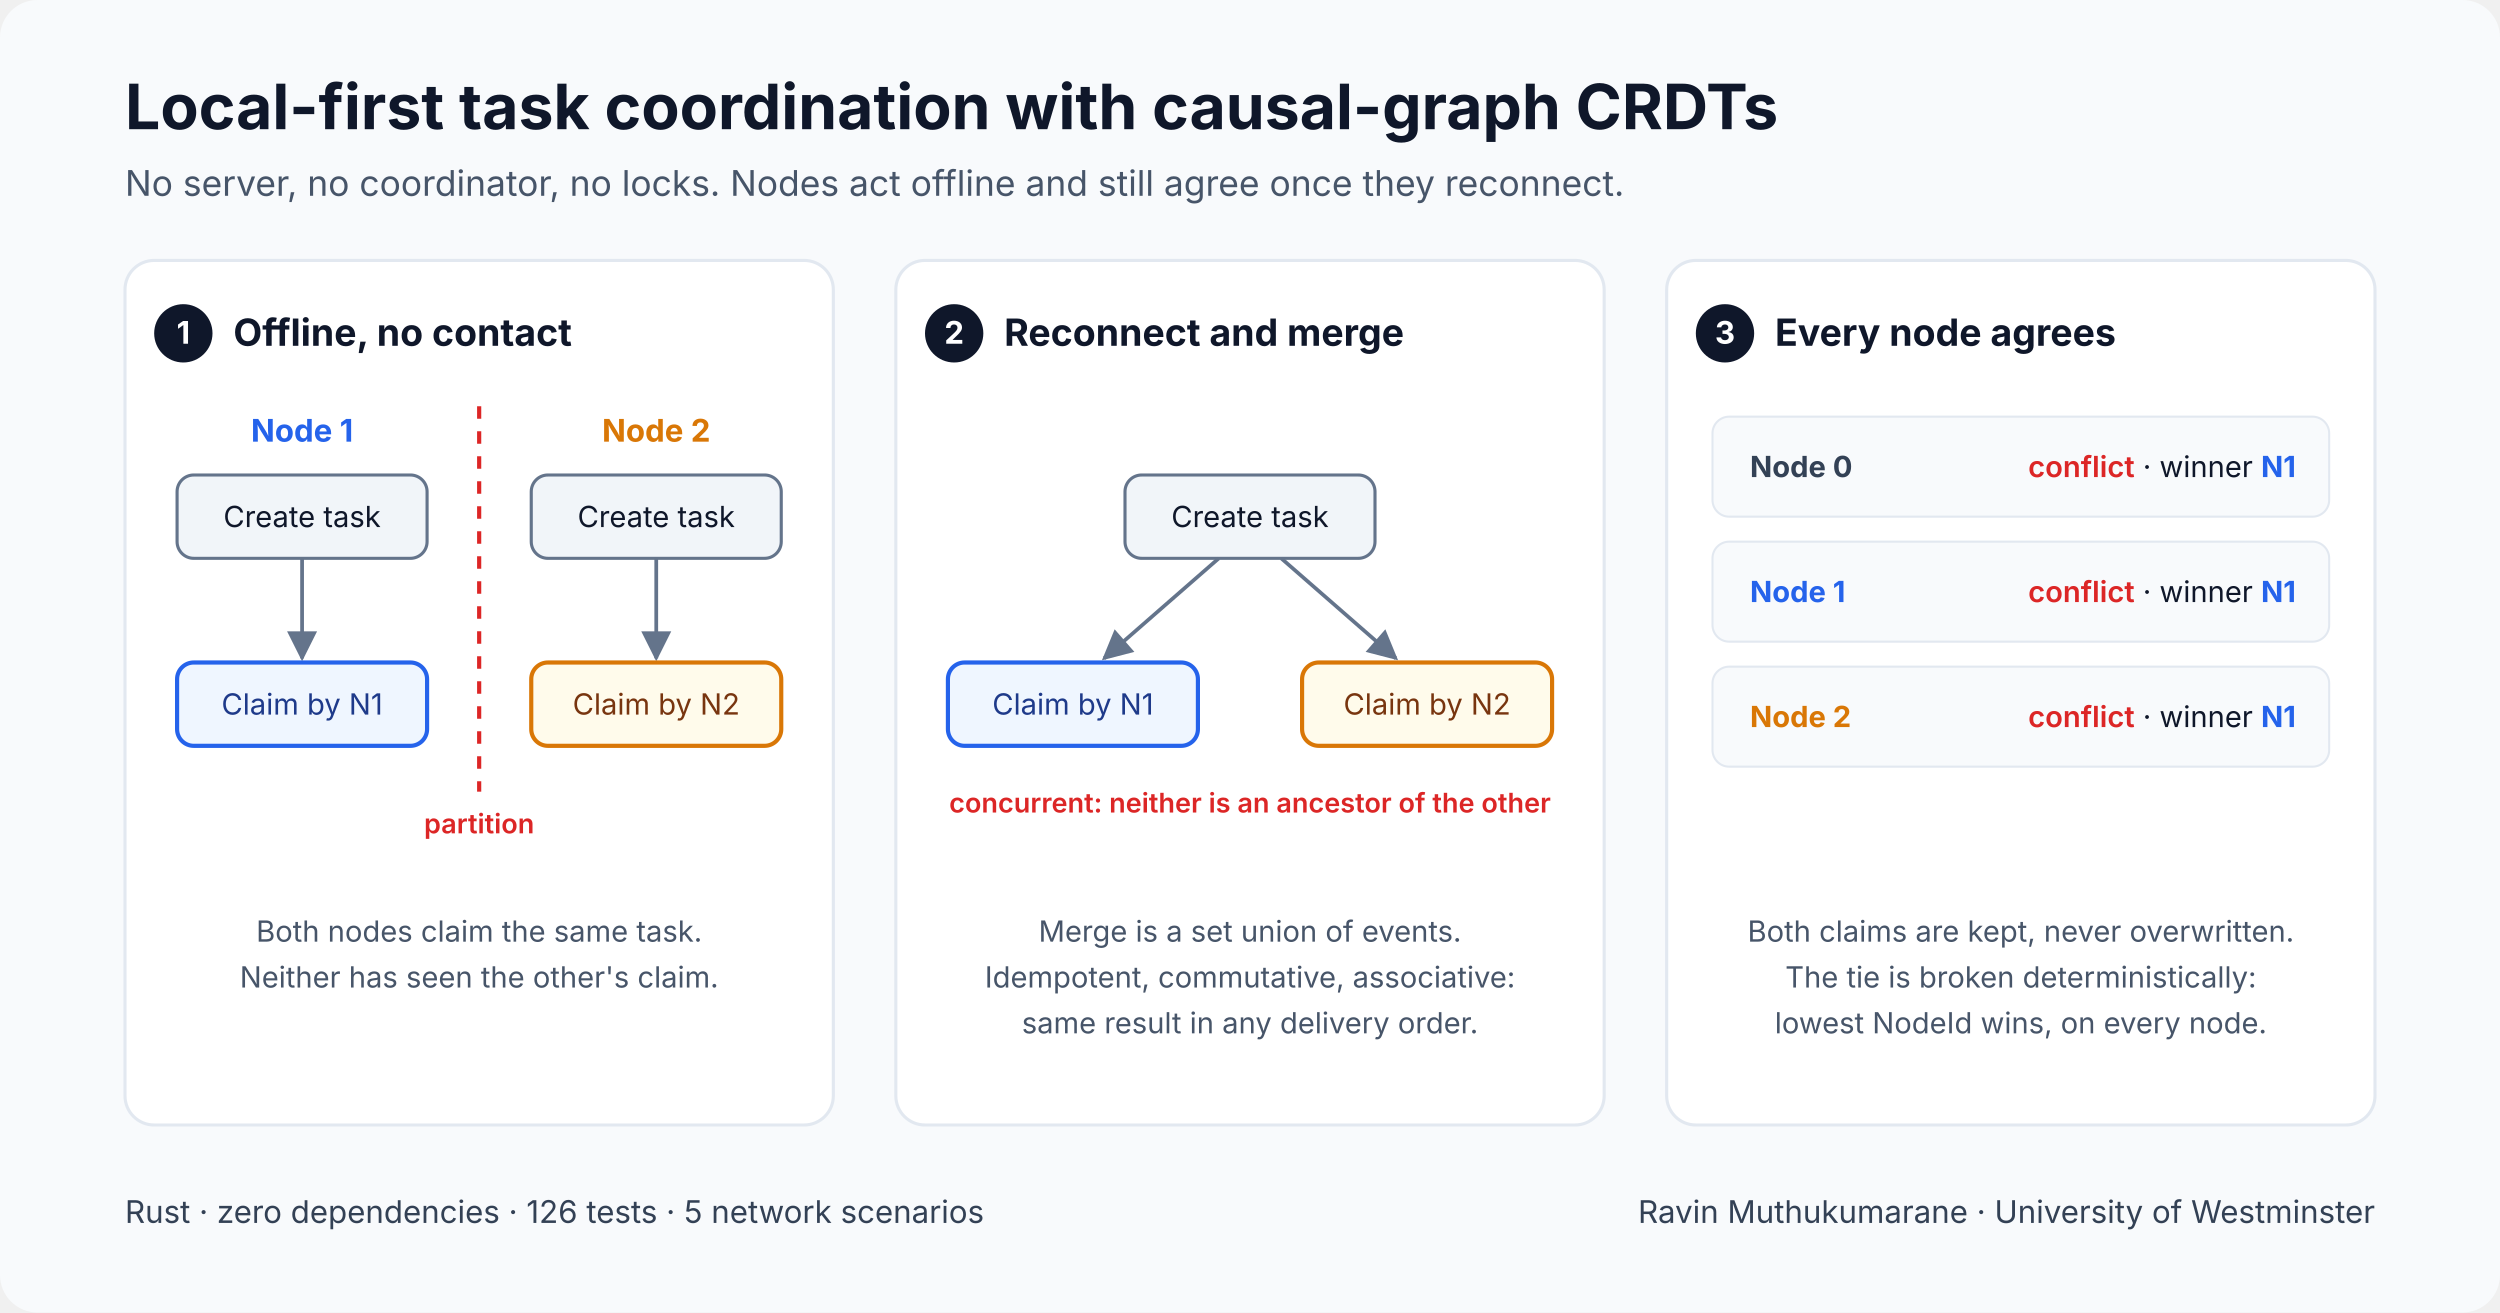
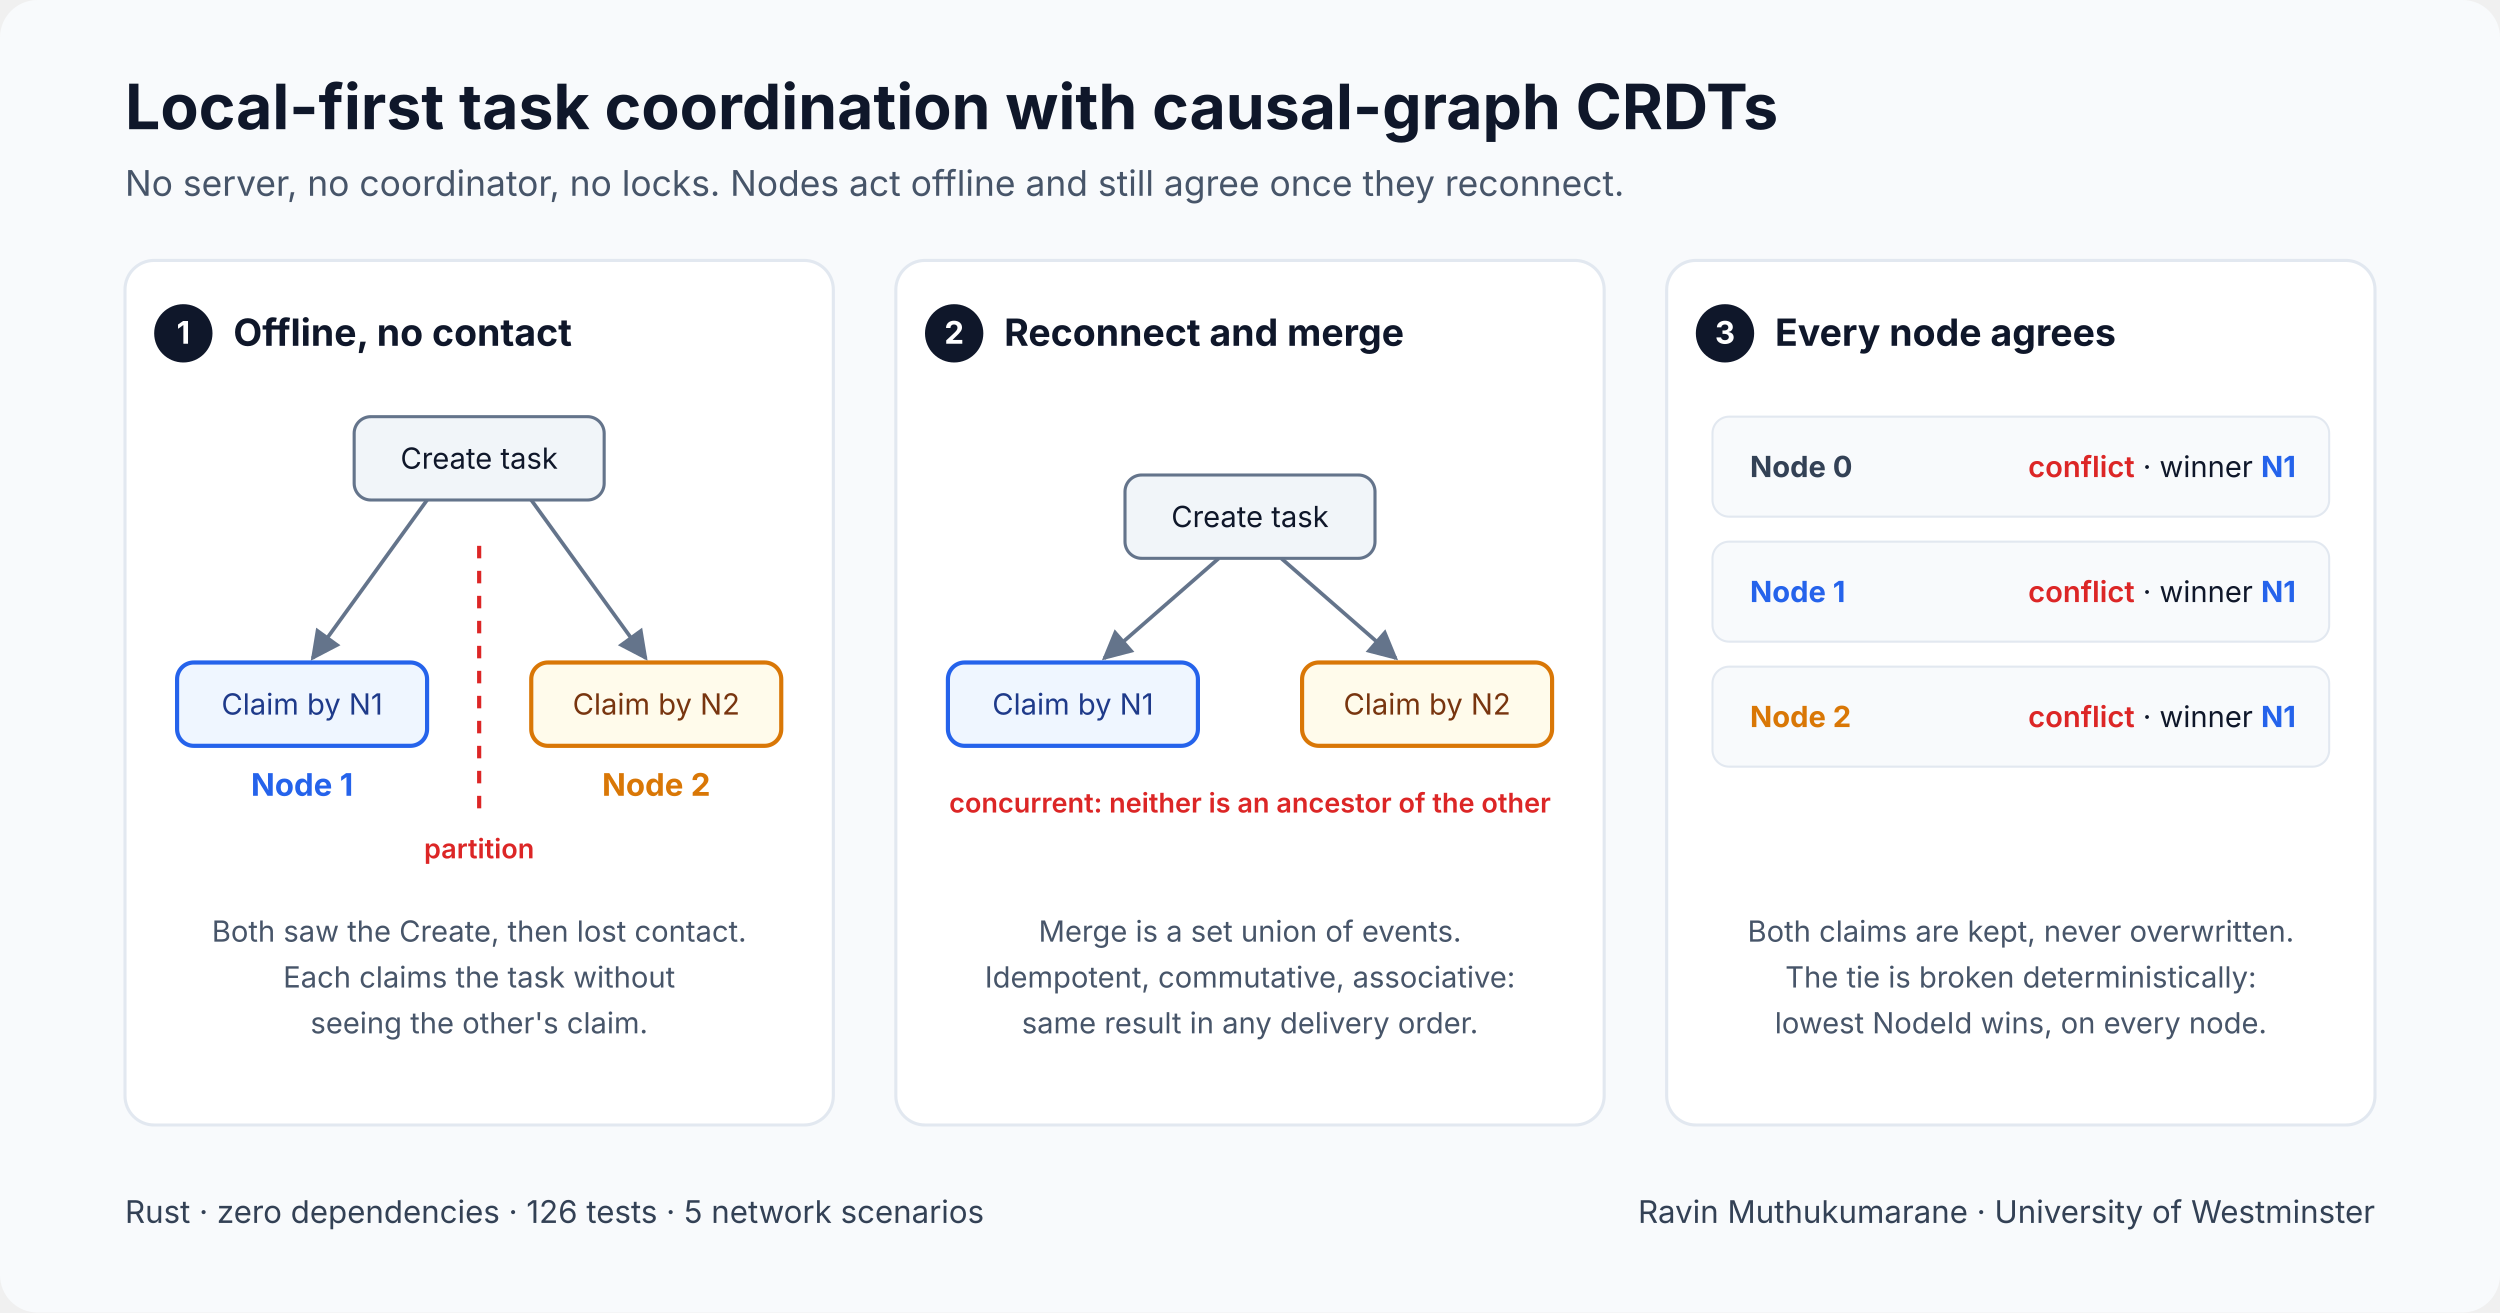
<svg xmlns="http://www.w3.org/2000/svg" viewBox="0 0 1200 630" width="1200" height="630" font-family="Inter, 'Segoe UI', Helvetica, Arial, sans-serif">
  <defs>
    <marker id="arrow" viewBox="0 0 10 10" refX="9" refY="5" markerWidth="8" markerHeight="8" orient="auto-start-reverse">
      <path d="M0,0 L10,5 L0,10 z" fill="#64748b" />
    </marker>
  </defs>
  <rect width="1200" height="630" rx="18" fill="#f8fafc" />
  <text x="60" y="62" font-size="30" font-weight="700" fill="#0f172a">Local-first task coordination with causal-graph CRDTs</text>
  <text x="60" y="94" font-size="17" fill="#475569">No server, no coordinator, no locks. Nodes act offline and still agree once they reconnect.</text>
  <rect x="60" y="125" width="340" height="415" rx="14" fill="#ffffff" stroke="#e2e8f0" stroke-width="1.5" />
  <circle cx="88" cy="160" r="14" fill="#0f172a" />
  <text x="88" y="165" font-size="15" font-weight="700" fill="#ffffff" text-anchor="middle">1</text>
  <text x="112" y="166" font-size="18" font-weight="700" fill="#0f172a">Offline, no contact</text>
-   <text x="145" y="212" font-size="15" font-weight="700" fill="#2563eb" text-anchor="middle">Node 1</text>
-   <text x="315" y="212" font-size="15" font-weight="700" fill="#d97706" text-anchor="middle">Node 2</text>
-   <rect x="85" y="228" width="120" height="40" rx="8" fill="#f1f5f9" stroke="#64748b" stroke-width="1.5" />
-   <text x="145" y="253" font-size="14" fill="#0f172a" text-anchor="middle">Create task</text>
-   <line x1="145" y1="268" x2="145" y2="316" stroke="#64748b" stroke-width="1.8" marker-end="url(#arrow)" />
+   <rect x="170" y="200" width="120" height="40" rx="8" fill="#f1f5f9" stroke="#64748b" stroke-width="1.5" />
+   <text x="230" y="225" font-size="14" fill="#0f172a" text-anchor="middle">Create task</text>
+   <line x1="205" y1="240" x2="150" y2="316" stroke="#64748b" stroke-width="1.8" marker-end="url(#arrow)" />
+   <line x1="255" y1="240" x2="310" y2="316" stroke="#64748b" stroke-width="1.8" marker-end="url(#arrow)" />
  <rect x="85" y="318" width="120" height="40" rx="8" fill="#eff6ff" stroke="#2563eb" stroke-width="2" />
  <text x="145" y="343" font-size="14" fill="#1e3a8a" text-anchor="middle">Claim by N1</text>
-   <rect x="255" y="228" width="120" height="40" rx="8" fill="#f1f5f9" stroke="#64748b" stroke-width="1.5" />
-   <text x="315" y="253" font-size="14" fill="#0f172a" text-anchor="middle">Create task</text>
-   <line x1="315" y1="268" x2="315" y2="316" stroke="#64748b" stroke-width="1.8" marker-end="url(#arrow)" />
  <rect x="255" y="318" width="120" height="40" rx="8" fill="#fffbeb" stroke="#d97706" stroke-width="2" />
  <text x="315" y="343" font-size="14" fill="#78350f" text-anchor="middle">Claim by N2</text>
-   <line x1="230" y1="195" x2="230" y2="380" stroke="#dc2626" stroke-width="2" stroke-dasharray="6 6" />
-   <text x="230" y="400" font-size="13" font-weight="600" fill="#dc2626" text-anchor="middle">partition</text>
-   <text x="230" y="452" font-size="14" fill="#475569" text-anchor="middle">Both nodes claim the same task.</text>
-   <text x="230" y="474" font-size="14" fill="#475569" text-anchor="middle">Neither has seen the other's claim.</text>
+   <text x="145" y="382" font-size="15" font-weight="700" fill="#2563eb" text-anchor="middle">Node 1</text>
+   <text x="315" y="382" font-size="15" font-weight="700" fill="#d97706" text-anchor="middle">Node 2</text>
+   <line x1="230" y1="262" x2="230" y2="392" stroke="#dc2626" stroke-width="2" stroke-dasharray="6 6" />
+   <text x="230" y="412" font-size="13" font-weight="600" fill="#dc2626" text-anchor="middle">partition</text>
+   <text x="230" y="452" font-size="14" fill="#475569" text-anchor="middle">Both saw the Create, then lost contact.</text>
+   <text x="230" y="474" font-size="14" fill="#475569" text-anchor="middle">Each claims the task without</text>
+   <text x="230" y="496" font-size="14" fill="#475569" text-anchor="middle">seeing the other's claim.</text>
  <rect x="430" y="125" width="340" height="415" rx="14" fill="#ffffff" stroke="#e2e8f0" stroke-width="1.5" />
  <circle cx="458" cy="160" r="14" fill="#0f172a" />
  <text x="458" y="165" font-size="15" font-weight="700" fill="#ffffff" text-anchor="middle">2</text>
  <text x="482" y="166" font-size="18" font-weight="700" fill="#0f172a">Reconnect and merge</text>
  <rect x="540" y="228" width="120" height="40" rx="8" fill="#f1f5f9" stroke="#64748b" stroke-width="1.5" />
  <text x="600" y="253" font-size="14" fill="#0f172a" text-anchor="middle">Create task</text>
  <line x1="585" y1="268" x2="530" y2="316" stroke="#64748b" stroke-width="1.8" marker-end="url(#arrow)" />
  <line x1="615" y1="268" x2="670" y2="316" stroke="#64748b" stroke-width="1.8" marker-end="url(#arrow)" />
  <rect x="455" y="318" width="120" height="40" rx="8" fill="#eff6ff" stroke="#2563eb" stroke-width="2" />
  <text x="515" y="343" font-size="14" fill="#1e3a8a" text-anchor="middle">Claim by N1</text>
  <rect x="625" y="318" width="120" height="40" rx="8" fill="#fffbeb" stroke="#d97706" stroke-width="2" />
  <text x="685" y="343" font-size="14" fill="#78350f" text-anchor="middle">Claim by N2</text>
  <text x="600" y="390" font-size="13" font-weight="600" fill="#dc2626" text-anchor="middle">concurrent: neither is an ancestor of the other</text>
  <text x="600" y="452" font-size="14" fill="#475569" text-anchor="middle">Merge is a set union of events.</text>
  <text x="600" y="474" font-size="14" fill="#475569" text-anchor="middle">Idempotent, commutative, associative:</text>
  <text x="600" y="496" font-size="14" fill="#475569" text-anchor="middle">same result in any delivery order.</text>
  <rect x="800" y="125" width="340" height="415" rx="14" fill="#ffffff" stroke="#e2e8f0" stroke-width="1.5" />
  <circle cx="828" cy="160" r="14" fill="#0f172a" />
  <text x="828" y="165" font-size="15" font-weight="700" fill="#ffffff" text-anchor="middle">3</text>
  <text x="852" y="166" font-size="18" font-weight="700" fill="#0f172a">Every node agrees</text>
  <g font-size="14">
    <rect x="822" y="200" width="296" height="48" rx="8" fill="#f8fafc" stroke="#e2e8f0" />
    <text x="840" y="229" font-weight="700" fill="#334155">Node 0</text>
    <text x="1102" y="229" fill="#0f172a" text-anchor="end">
      <tspan fill="#dc2626" font-weight="600">conflict</tspan>  ·  winner <tspan font-weight="700" fill="#2563eb">N1</tspan>
    </text>
    <rect x="822" y="260" width="296" height="48" rx="8" fill="#f8fafc" stroke="#e2e8f0" />
    <text x="840" y="289" font-weight="700" fill="#2563eb">Node 1</text>
    <text x="1102" y="289" fill="#0f172a" text-anchor="end">
      <tspan fill="#dc2626" font-weight="600">conflict</tspan>  ·  winner <tspan font-weight="700" fill="#2563eb">N1</tspan>
    </text>
    <rect x="822" y="320" width="296" height="48" rx="8" fill="#f8fafc" stroke="#e2e8f0" />
    <text x="840" y="349" font-weight="700" fill="#d97706">Node 2</text>
    <text x="1102" y="349" fill="#0f172a" text-anchor="end">
      <tspan fill="#dc2626" font-weight="600">conflict</tspan>  ·  winner <tspan font-weight="700" fill="#2563eb">N1</tspan>
    </text>
  </g>
  <text x="970" y="452" font-size="14" fill="#475569" text-anchor="middle">Both claims are kept, never overwritten.</text>
  <text x="970" y="474" font-size="14" fill="#475569" text-anchor="middle">The tie is broken deterministically:</text>
  <text x="970" y="496" font-size="14" fill="#475569" text-anchor="middle">lowest NodeId wins, on every node.</text>
  <text x="60" y="587" font-size="15" fill="#334155">Rust  ·  zero dependencies  ·  126 tests  ·  5 network scenarios</text>
  <text x="1140" y="587" font-size="15" fill="#334155" text-anchor="end">Ravin Muthukumarane  ·  University of Westminster</text>
</svg>
